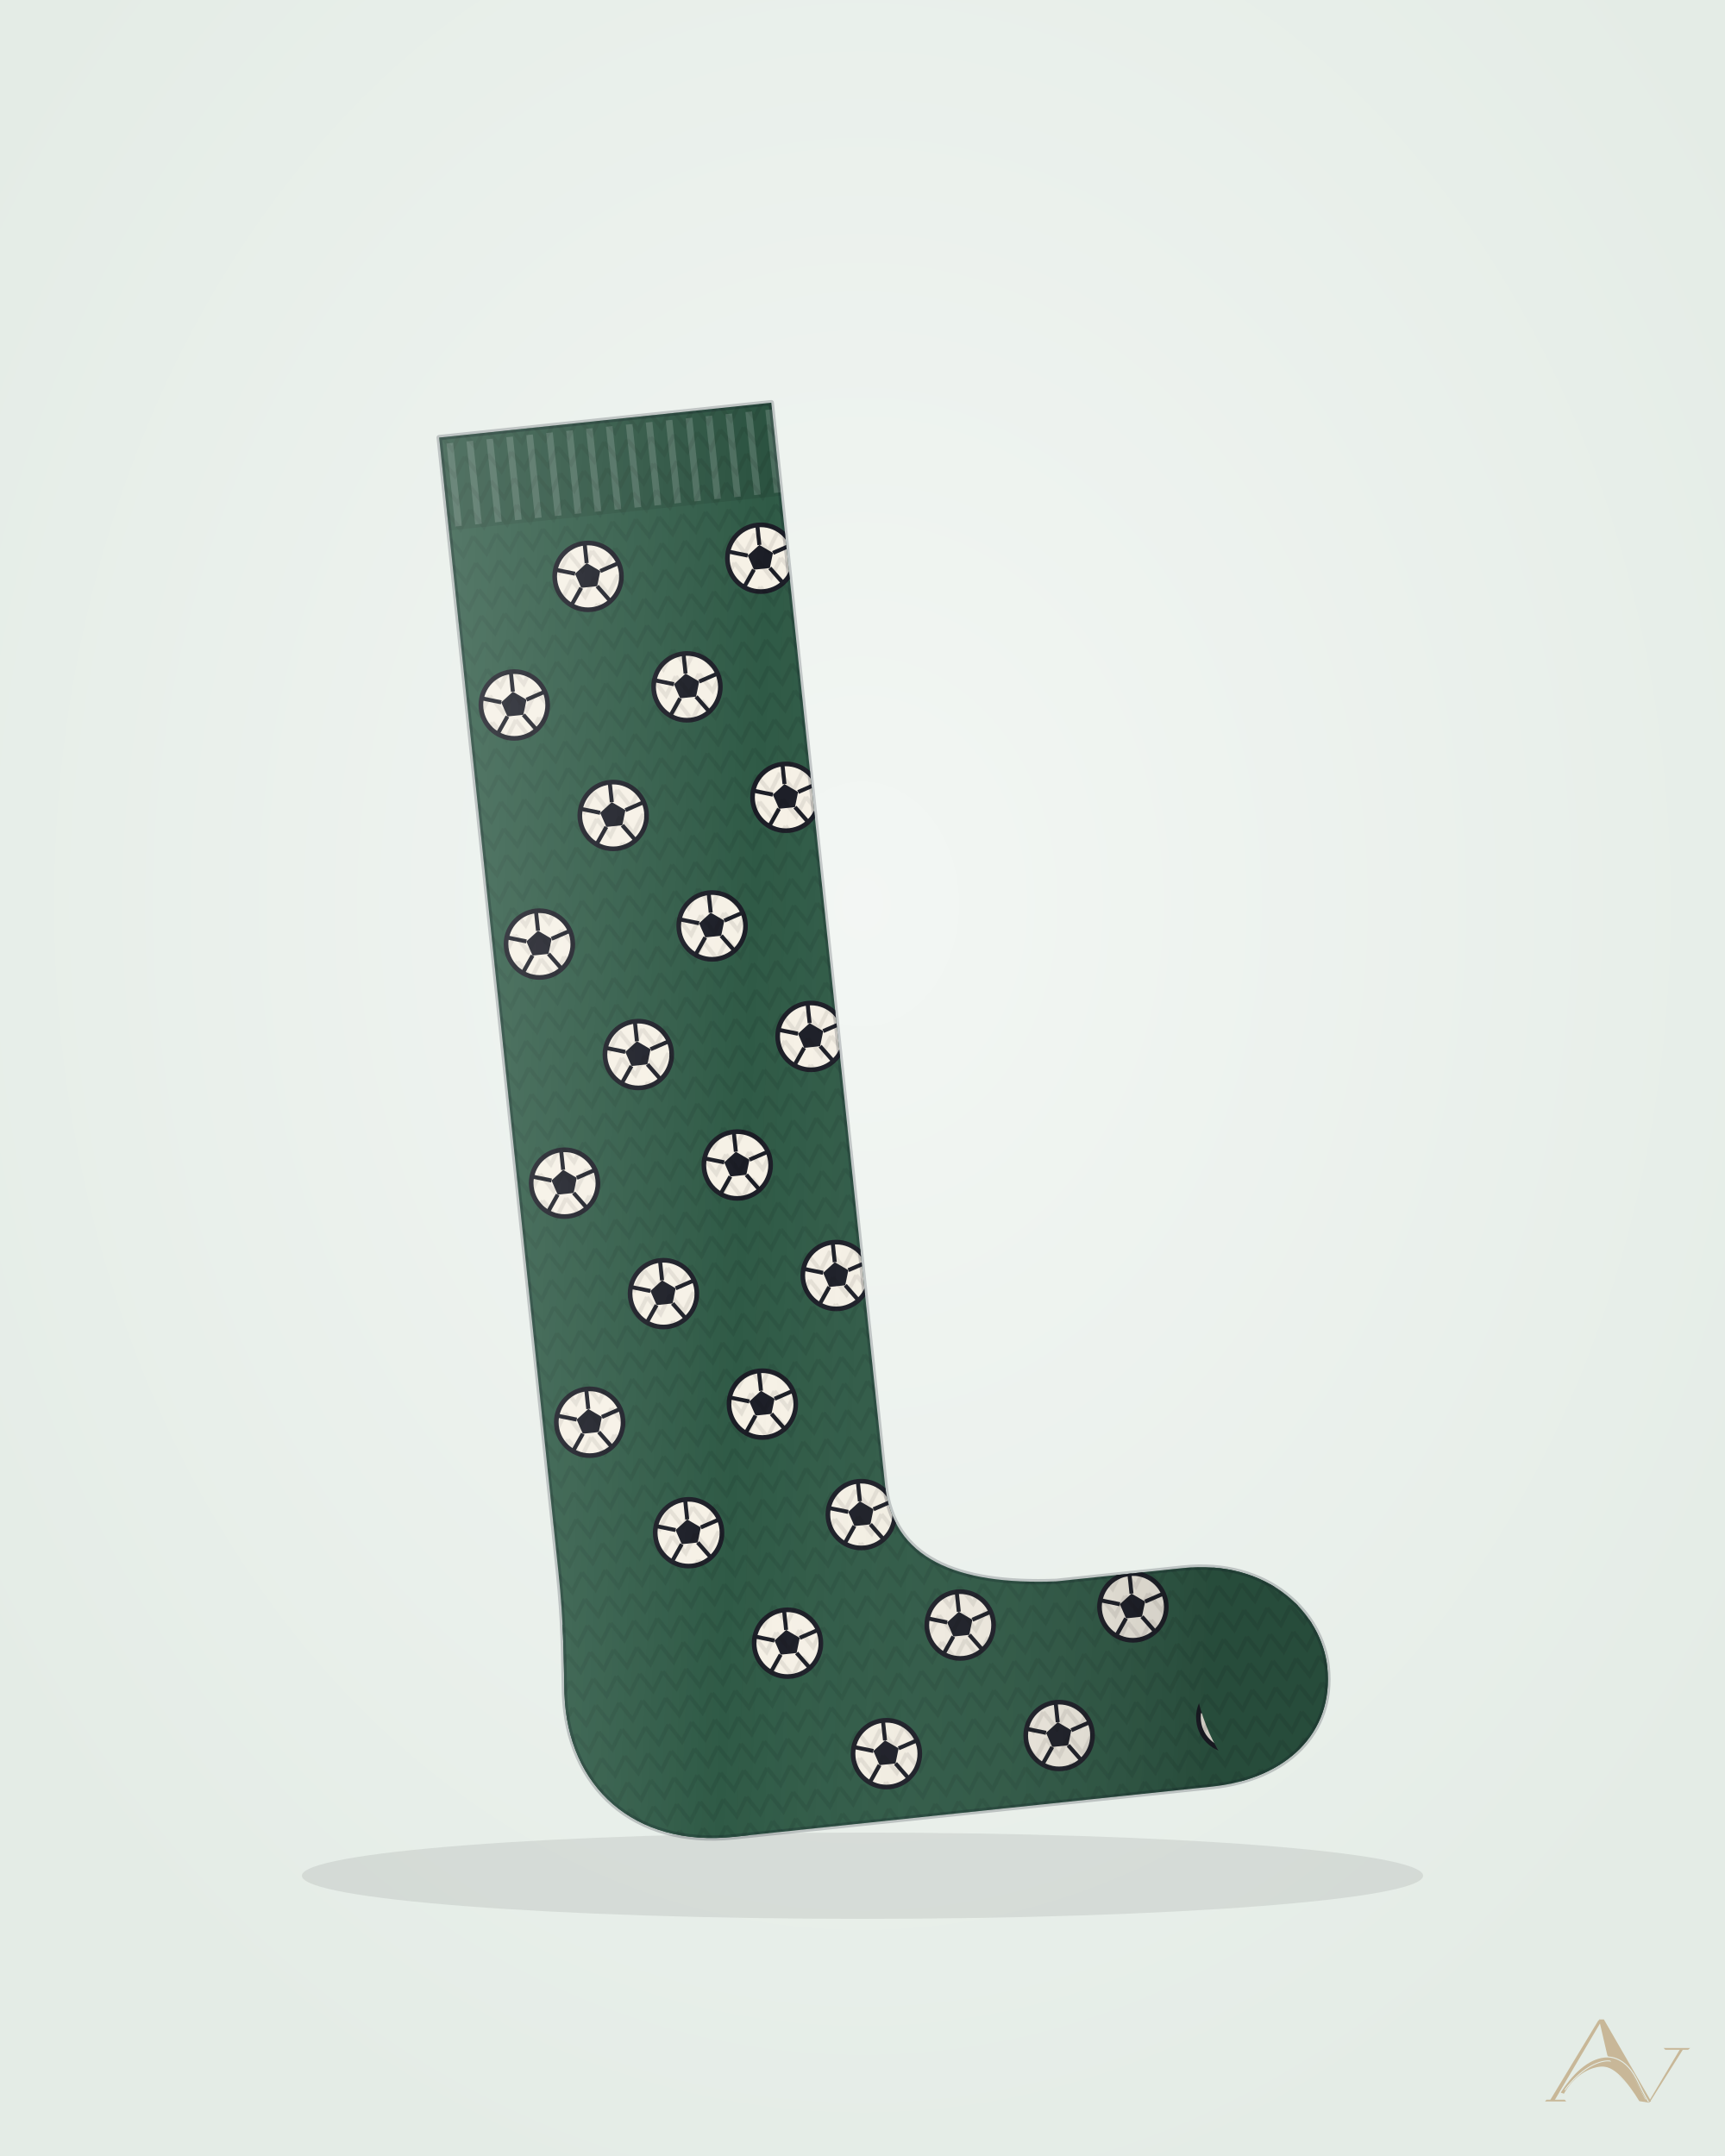
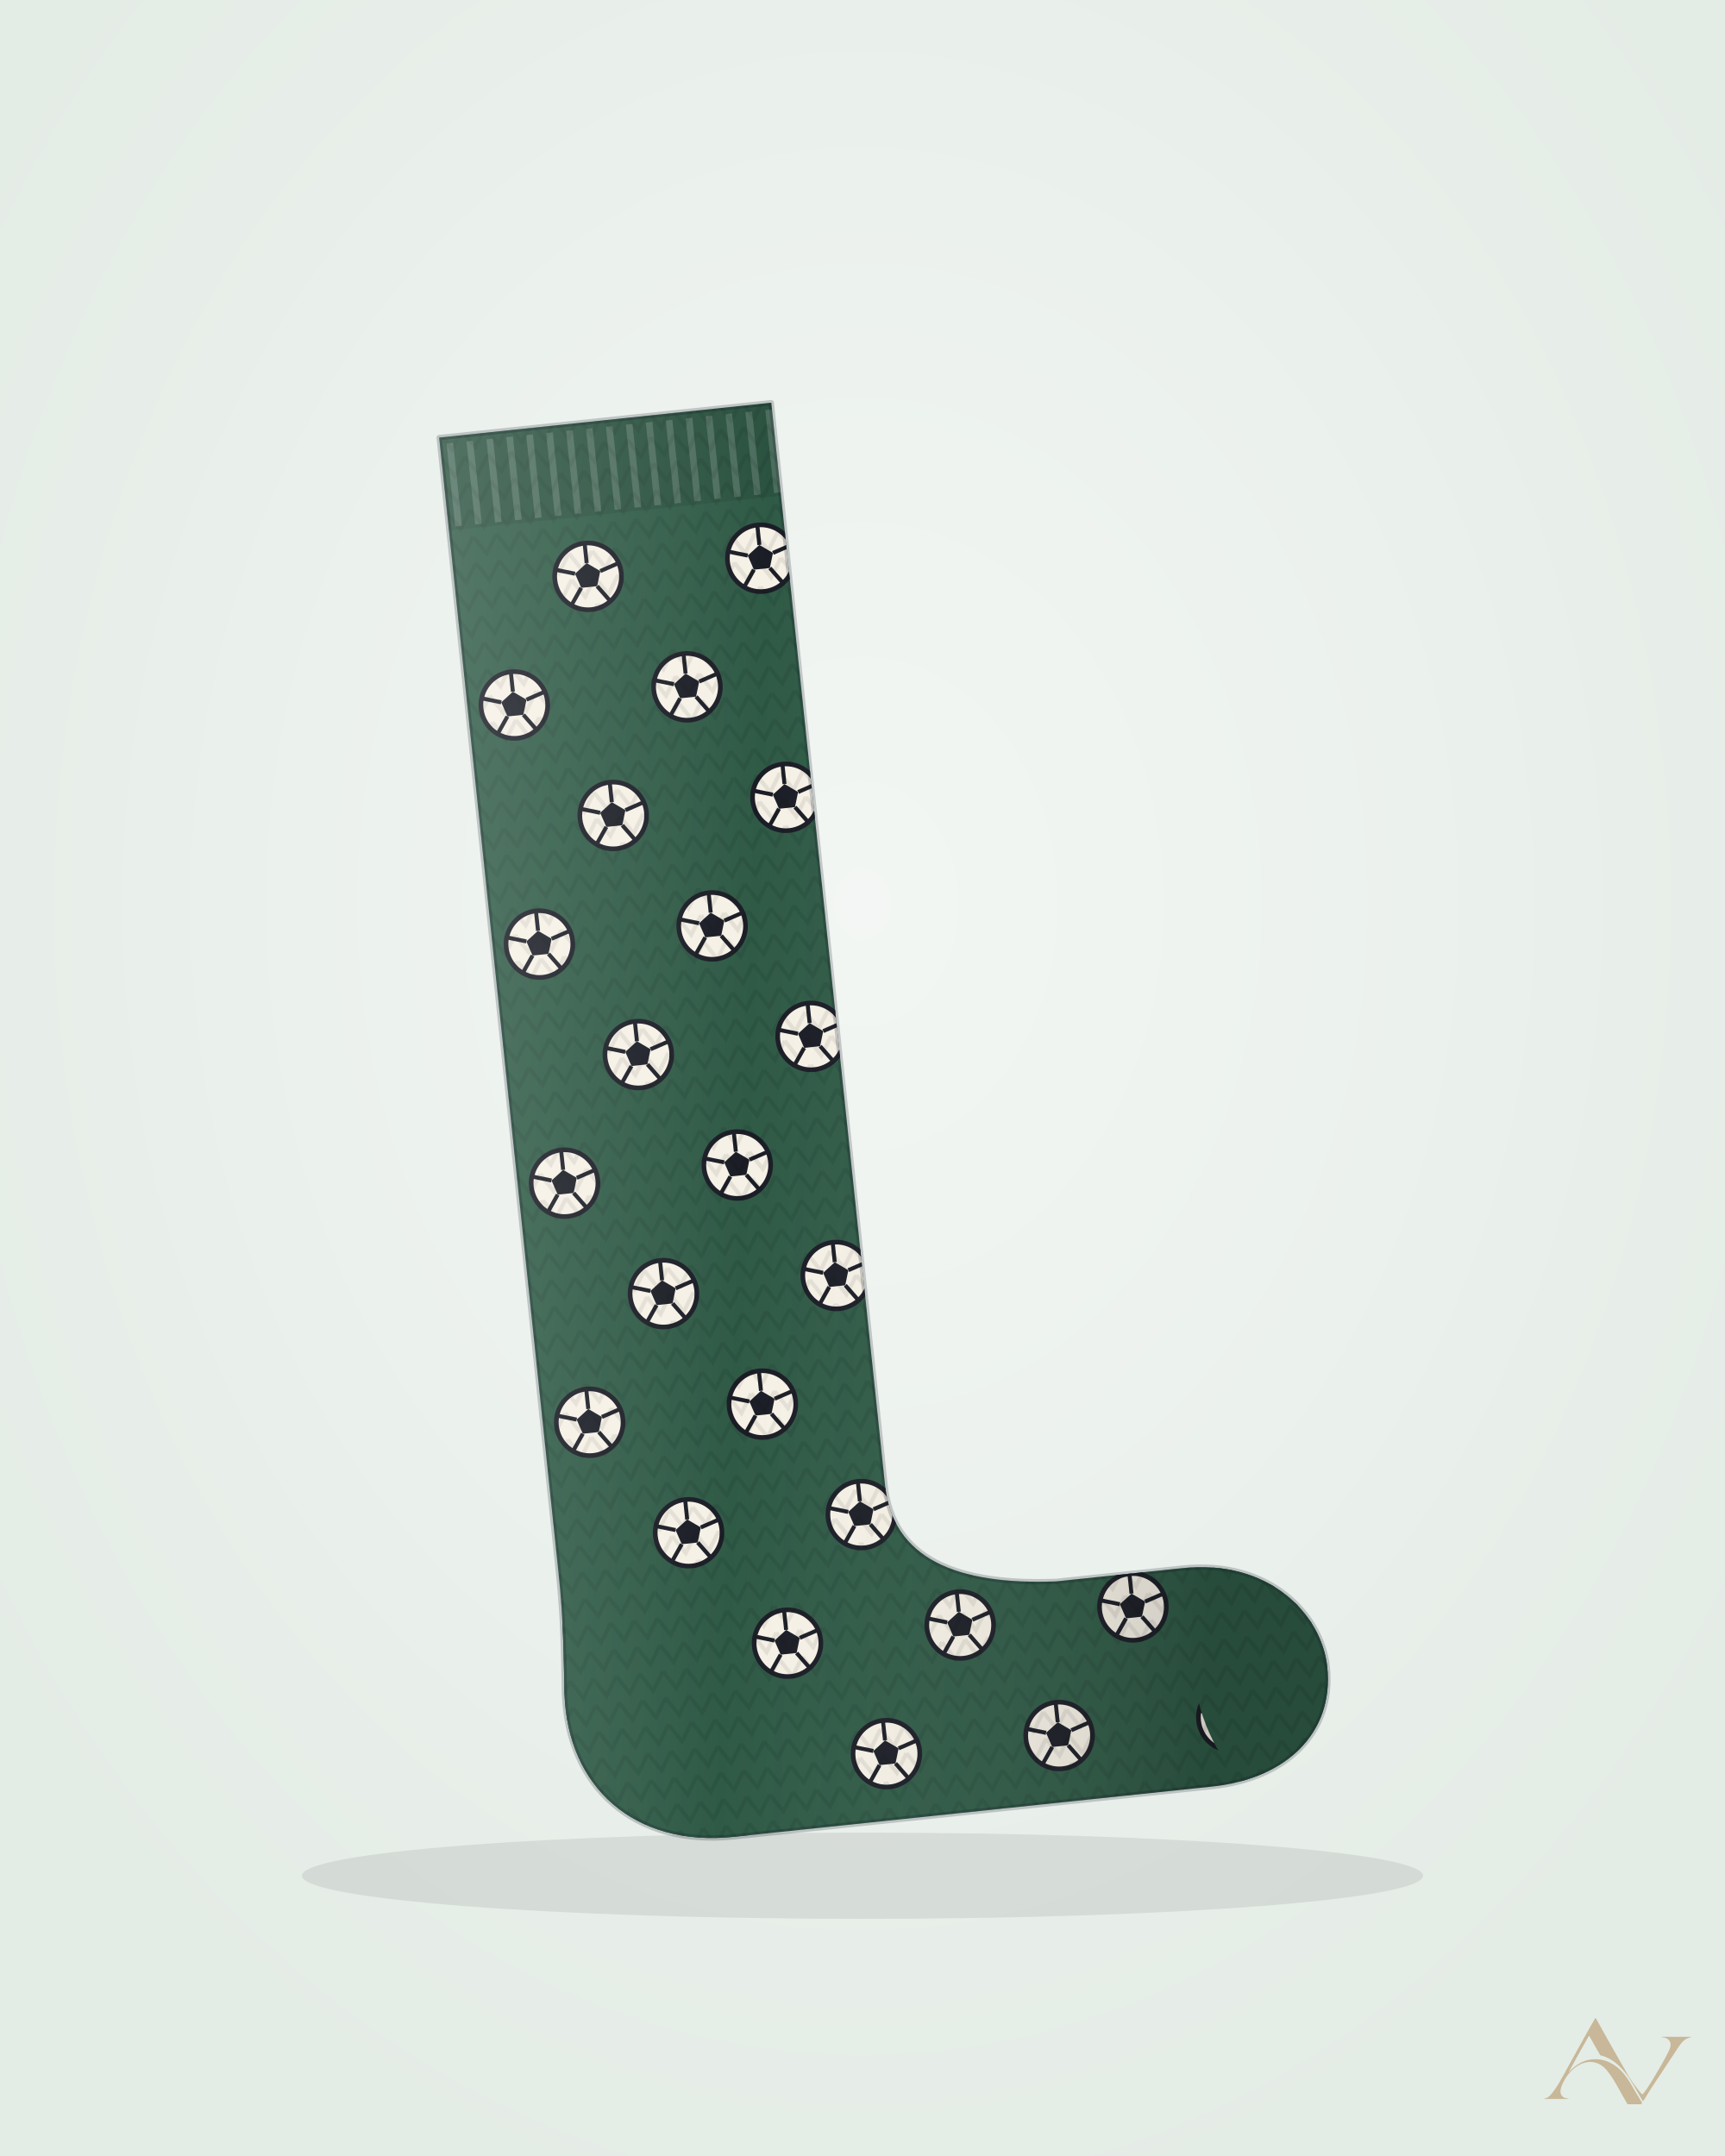
<svg xmlns="http://www.w3.org/2000/svg" viewBox="0 0 800 1000" role="img">
  <defs>
    <radialGradient id="light" cx=".5" cy=".42" r=".62">
      <stop offset="0" stop-color="#fff" stop-opacity=".55" />
      <stop offset="1" stop-color="#fff" stop-opacity="0" />
    </radialGradient>
  </defs>
  <rect width="800" height="1000" fill="#e4ece6" />
  <rect width="800" height="1000" fill="url(#light)" />
  <ellipse cx="400" cy="870" rx="260" ry="20" fill="#000" fill-opacity=".08" />
  <g transform="rotate(-6 400 500) translate(235.8 379.2) scale(1.548673 1.548673)">
    <defs>
      <clipPath id="c-little-footballer-a">
        <path d="M0 -126H100V200C100 222 118 232 148 234H186C212 234 226 252 226 268C226 288 210 300 188 300H44C14 300 -4 280 -2 252C-1 240 0 230 0 216Z" />
      </clipPath>
      <pattern id="k-little-footballer-a" width="7" height="8" patternUnits="userSpaceOnUse">
        <path d="M0 0.5L3.5 6L7 0.5" fill="none" stroke="#000" stroke-opacity=".075" stroke-width="1.2" />
      </pattern>
      <linearGradient id="g-little-footballer-a" x1="0" x2="1" y1="0" y2="0.25">
        <stop offset="0" stop-color="#fff" stop-opacity=".2" />
        <stop offset=".42" stop-color="#fff" stop-opacity="0" />
        <stop offset="1" stop-color="#000" stop-opacity=".16" />
      </linearGradient>
    </defs>
    <path d="M0 -126H100V200C100 222 118 232 148 234H186C212 234 226 252 226 268C226 288 210 300 188 300H44C14 300 -4 280 -2 252C-1 240 0 230 0 216Z" fill="#2f5a46" />
    <g clip-path="url(#c-little-footballer-a)">
      <g transform="translate(40 -80)">
        <circle r="10" fill="#f6f1e6" stroke="#1b1d26" stroke-width="1.4" />
        <path d="M0-4L3.8-1.2L2.4 3.2H-2.4L-3.8-1.2Z" fill="#1b1d26" />
        <path d="M0-4V-10M3.8-1.2L9.5-3M2.4 3.2L5.8 8M-2.4 3.2L-5.8 8M-3.8-1.2L-9.5-3" stroke="#1b1d26" stroke-width="1.2" />
      </g>
      <g transform="translate(92 -80)">
        <circle r="10" fill="#f6f1e6" stroke="#1b1d26" stroke-width="1.4" />
        <path d="M0-4L3.8-1.2L2.4 3.2H-2.4L-3.8-1.2Z" fill="#1b1d26" />
        <path d="M0-4V-10M3.8-1.2L9.5-3M2.4 3.2L5.8 8M-2.4 3.2L-5.8 8M-3.8-1.2L-9.5-3" stroke="#1b1d26" stroke-width="1.2" />
      </g>
      <g transform="translate(144 -80)">
        <circle r="10" fill="#f6f1e6" stroke="#1b1d26" stroke-width="1.4" />
        <path d="M0-4L3.8-1.2L2.4 3.2H-2.4L-3.8-1.2Z" fill="#1b1d26" />
        <path d="M0-4V-10M3.8-1.2L9.5-3M2.4 3.2L5.8 8M-2.4 3.2L-5.8 8M-3.8-1.2L-9.5-3" stroke="#1b1d26" stroke-width="1.2" />
      </g>
      <g transform="translate(196 -80)">
        <circle r="10" fill="#f6f1e6" stroke="#1b1d26" stroke-width="1.4" />
        <path d="M0-4L3.8-1.2L2.4 3.2H-2.4L-3.8-1.2Z" fill="#1b1d26" />
        <path d="M0-4V-10M3.8-1.2L9.5-3M2.4 3.2L5.8 8M-2.4 3.2L-5.8 8M-3.8-1.2L-9.5-3" stroke="#1b1d26" stroke-width="1.2" />
      </g>
      <g transform="translate(14 -44)">
        <circle r="10" fill="#f6f1e6" stroke="#1b1d26" stroke-width="1.4" />
        <path d="M0-4L3.8-1.2L2.4 3.2H-2.4L-3.8-1.2Z" fill="#1b1d26" />
        <path d="M0-4V-10M3.8-1.2L9.5-3M2.4 3.2L5.8 8M-2.4 3.2L-5.8 8M-3.8-1.2L-9.5-3" stroke="#1b1d26" stroke-width="1.2" />
      </g>
      <g transform="translate(66 -44)">
        <circle r="10" fill="#f6f1e6" stroke="#1b1d26" stroke-width="1.4" />
        <path d="M0-4L3.8-1.2L2.4 3.2H-2.4L-3.8-1.2Z" fill="#1b1d26" />
        <path d="M0-4V-10M3.8-1.2L9.5-3M2.4 3.2L5.8 8M-2.4 3.2L-5.8 8M-3.8-1.2L-9.5-3" stroke="#1b1d26" stroke-width="1.2" />
      </g>
      <g transform="translate(118 -44)">
        <circle r="10" fill="#f6f1e6" stroke="#1b1d26" stroke-width="1.4" />
        <path d="M0-4L3.8-1.2L2.4 3.2H-2.4L-3.8-1.2Z" fill="#1b1d26" />
        <path d="M0-4V-10M3.8-1.2L9.5-3M2.4 3.2L5.8 8M-2.4 3.2L-5.8 8M-3.8-1.2L-9.5-3" stroke="#1b1d26" stroke-width="1.2" />
      </g>
      <g transform="translate(170 -44)">
        <circle r="10" fill="#f6f1e6" stroke="#1b1d26" stroke-width="1.4" />
        <path d="M0-4L3.8-1.2L2.4 3.2H-2.4L-3.8-1.2Z" fill="#1b1d26" />
        <path d="M0-4V-10M3.8-1.2L9.5-3M2.4 3.2L5.8 8M-2.4 3.2L-5.8 8M-3.8-1.2L-9.5-3" stroke="#1b1d26" stroke-width="1.2" />
      </g>
      <g transform="translate(222 -44)">
        <circle r="10" fill="#f6f1e6" stroke="#1b1d26" stroke-width="1.4" />
        <path d="M0-4L3.8-1.2L2.4 3.2H-2.4L-3.8-1.2Z" fill="#1b1d26" />
        <path d="M0-4V-10M3.8-1.2L9.5-3M2.4 3.2L5.8 8M-2.4 3.2L-5.8 8M-3.8-1.2L-9.5-3" stroke="#1b1d26" stroke-width="1.2" />
      </g>
      <g transform="translate(40 -8)">
        <circle r="10" fill="#f6f1e6" stroke="#1b1d26" stroke-width="1.4" />
        <path d="M0-4L3.8-1.2L2.4 3.2H-2.4L-3.8-1.2Z" fill="#1b1d26" />
        <path d="M0-4V-10M3.8-1.2L9.5-3M2.4 3.2L5.8 8M-2.4 3.2L-5.8 8M-3.8-1.2L-9.5-3" stroke="#1b1d26" stroke-width="1.2" />
      </g>
      <g transform="translate(92 -8)">
        <circle r="10" fill="#f6f1e6" stroke="#1b1d26" stroke-width="1.4" />
        <path d="M0-4L3.8-1.2L2.4 3.2H-2.4L-3.8-1.2Z" fill="#1b1d26" />
        <path d="M0-4V-10M3.8-1.2L9.5-3M2.4 3.2L5.8 8M-2.4 3.2L-5.8 8M-3.8-1.2L-9.5-3" stroke="#1b1d26" stroke-width="1.2" />
      </g>
      <g transform="translate(144 -8)">
        <circle r="10" fill="#f6f1e6" stroke="#1b1d26" stroke-width="1.4" />
        <path d="M0-4L3.8-1.2L2.4 3.2H-2.4L-3.8-1.2Z" fill="#1b1d26" />
        <path d="M0-4V-10M3.8-1.2L9.5-3M2.4 3.2L5.8 8M-2.4 3.2L-5.8 8M-3.8-1.2L-9.5-3" stroke="#1b1d26" stroke-width="1.2" />
      </g>
      <g transform="translate(196 -8)">
        <circle r="10" fill="#f6f1e6" stroke="#1b1d26" stroke-width="1.4" />
        <path d="M0-4L3.8-1.2L2.4 3.2H-2.4L-3.8-1.2Z" fill="#1b1d26" />
        <path d="M0-4V-10M3.8-1.2L9.5-3M2.4 3.2L5.8 8M-2.4 3.2L-5.8 8M-3.8-1.2L-9.5-3" stroke="#1b1d26" stroke-width="1.2" />
      </g>
      <g transform="translate(14 28)">
        <circle r="10" fill="#f6f1e6" stroke="#1b1d26" stroke-width="1.4" />
        <path d="M0-4L3.8-1.2L2.4 3.2H-2.4L-3.8-1.2Z" fill="#1b1d26" />
        <path d="M0-4V-10M3.8-1.2L9.5-3M2.4 3.2L5.8 8M-2.4 3.2L-5.8 8M-3.8-1.2L-9.5-3" stroke="#1b1d26" stroke-width="1.2" />
      </g>
      <g transform="translate(66 28)">
        <circle r="10" fill="#f6f1e6" stroke="#1b1d26" stroke-width="1.4" />
        <path d="M0-4L3.8-1.2L2.4 3.2H-2.4L-3.8-1.2Z" fill="#1b1d26" />
        <path d="M0-4V-10M3.8-1.2L9.5-3M2.4 3.2L5.8 8M-2.4 3.2L-5.8 8M-3.8-1.2L-9.5-3" stroke="#1b1d26" stroke-width="1.2" />
      </g>
      <g transform="translate(118 28)">
        <circle r="10" fill="#f6f1e6" stroke="#1b1d26" stroke-width="1.4" />
        <path d="M0-4L3.8-1.2L2.4 3.2H-2.4L-3.8-1.2Z" fill="#1b1d26" />
        <path d="M0-4V-10M3.8-1.2L9.5-3M2.4 3.2L5.8 8M-2.4 3.2L-5.8 8M-3.8-1.2L-9.5-3" stroke="#1b1d26" stroke-width="1.2" />
      </g>
      <g transform="translate(170 28)">
        <circle r="10" fill="#f6f1e6" stroke="#1b1d26" stroke-width="1.4" />
        <path d="M0-4L3.8-1.2L2.4 3.2H-2.4L-3.8-1.2Z" fill="#1b1d26" />
        <path d="M0-4V-10M3.8-1.2L9.5-3M2.4 3.2L5.8 8M-2.4 3.2L-5.8 8M-3.8-1.2L-9.5-3" stroke="#1b1d26" stroke-width="1.2" />
      </g>
      <g transform="translate(222 28)">
        <circle r="10" fill="#f6f1e6" stroke="#1b1d26" stroke-width="1.4" />
        <path d="M0-4L3.8-1.2L2.4 3.2H-2.4L-3.8-1.2Z" fill="#1b1d26" />
        <path d="M0-4V-10M3.8-1.2L9.5-3M2.4 3.2L5.8 8M-2.4 3.2L-5.8 8M-3.8-1.2L-9.5-3" stroke="#1b1d26" stroke-width="1.2" />
      </g>
      <g transform="translate(40 64)">
        <circle r="10" fill="#f6f1e6" stroke="#1b1d26" stroke-width="1.4" />
        <path d="M0-4L3.8-1.2L2.4 3.2H-2.4L-3.8-1.2Z" fill="#1b1d26" />
        <path d="M0-4V-10M3.8-1.2L9.5-3M2.4 3.2L5.8 8M-2.4 3.2L-5.8 8M-3.8-1.2L-9.5-3" stroke="#1b1d26" stroke-width="1.2" />
      </g>
      <g transform="translate(92 64)">
        <circle r="10" fill="#f6f1e6" stroke="#1b1d26" stroke-width="1.4" />
        <path d="M0-4L3.8-1.2L2.4 3.2H-2.4L-3.8-1.2Z" fill="#1b1d26" />
        <path d="M0-4V-10M3.8-1.2L9.5-3M2.4 3.2L5.8 8M-2.4 3.2L-5.8 8M-3.8-1.2L-9.5-3" stroke="#1b1d26" stroke-width="1.2" />
      </g>
      <g transform="translate(144 64)">
        <circle r="10" fill="#f6f1e6" stroke="#1b1d26" stroke-width="1.4" />
        <path d="M0-4L3.8-1.2L2.4 3.2H-2.4L-3.8-1.2Z" fill="#1b1d26" />
        <path d="M0-4V-10M3.8-1.2L9.5-3M2.4 3.2L5.8 8M-2.4 3.2L-5.8 8M-3.8-1.2L-9.5-3" stroke="#1b1d26" stroke-width="1.2" />
      </g>
      <g transform="translate(196 64)">
        <circle r="10" fill="#f6f1e6" stroke="#1b1d26" stroke-width="1.4" />
        <path d="M0-4L3.8-1.2L2.4 3.2H-2.4L-3.8-1.2Z" fill="#1b1d26" />
        <path d="M0-4V-10M3.8-1.2L9.5-3M2.4 3.2L5.8 8M-2.4 3.2L-5.8 8M-3.8-1.2L-9.5-3" stroke="#1b1d26" stroke-width="1.2" />
      </g>
      <g transform="translate(14 100)">
        <circle r="10" fill="#f6f1e6" stroke="#1b1d26" stroke-width="1.4" />
        <path d="M0-4L3.8-1.2L2.4 3.2H-2.4L-3.8-1.2Z" fill="#1b1d26" />
        <path d="M0-4V-10M3.8-1.2L9.5-3M2.4 3.2L5.8 8M-2.4 3.2L-5.8 8M-3.8-1.2L-9.5-3" stroke="#1b1d26" stroke-width="1.2" />
      </g>
      <g transform="translate(66 100)">
        <circle r="10" fill="#f6f1e6" stroke="#1b1d26" stroke-width="1.4" />
        <path d="M0-4L3.8-1.2L2.4 3.2H-2.4L-3.8-1.2Z" fill="#1b1d26" />
        <path d="M0-4V-10M3.8-1.2L9.5-3M2.4 3.2L5.8 8M-2.4 3.2L-5.8 8M-3.8-1.2L-9.5-3" stroke="#1b1d26" stroke-width="1.2" />
      </g>
      <g transform="translate(118 100)">
        <circle r="10" fill="#f6f1e6" stroke="#1b1d26" stroke-width="1.4" />
        <path d="M0-4L3.8-1.2L2.4 3.2H-2.4L-3.8-1.2Z" fill="#1b1d26" />
        <path d="M0-4V-10M3.8-1.2L9.5-3M2.4 3.2L5.8 8M-2.4 3.2L-5.8 8M-3.8-1.2L-9.5-3" stroke="#1b1d26" stroke-width="1.2" />
      </g>
      <g transform="translate(170 100)">
        <circle r="10" fill="#f6f1e6" stroke="#1b1d26" stroke-width="1.4" />
        <path d="M0-4L3.8-1.2L2.4 3.2H-2.4L-3.8-1.2Z" fill="#1b1d26" />
        <path d="M0-4V-10M3.8-1.2L9.5-3M2.4 3.2L5.8 8M-2.4 3.2L-5.8 8M-3.8-1.2L-9.5-3" stroke="#1b1d26" stroke-width="1.2" />
      </g>
      <g transform="translate(222 100)">
        <circle r="10" fill="#f6f1e6" stroke="#1b1d26" stroke-width="1.4" />
        <path d="M0-4L3.8-1.2L2.4 3.2H-2.4L-3.8-1.2Z" fill="#1b1d26" />
        <path d="M0-4V-10M3.8-1.2L9.5-3M2.4 3.2L5.8 8M-2.4 3.2L-5.8 8M-3.8-1.2L-9.5-3" stroke="#1b1d26" stroke-width="1.2" />
      </g>
      <g transform="translate(40 136)">
        <circle r="10" fill="#f6f1e6" stroke="#1b1d26" stroke-width="1.4" />
        <path d="M0-4L3.8-1.2L2.4 3.2H-2.4L-3.8-1.2Z" fill="#1b1d26" />
        <path d="M0-4V-10M3.8-1.2L9.5-3M2.4 3.2L5.8 8M-2.4 3.2L-5.8 8M-3.8-1.2L-9.5-3" stroke="#1b1d26" stroke-width="1.2" />
      </g>
      <g transform="translate(92 136)">
        <circle r="10" fill="#f6f1e6" stroke="#1b1d26" stroke-width="1.4" />
        <path d="M0-4L3.8-1.2L2.4 3.2H-2.4L-3.8-1.2Z" fill="#1b1d26" />
        <path d="M0-4V-10M3.8-1.2L9.5-3M2.4 3.2L5.8 8M-2.4 3.2L-5.8 8M-3.8-1.2L-9.5-3" stroke="#1b1d26" stroke-width="1.2" />
      </g>
      <g transform="translate(144 136)">
        <circle r="10" fill="#f6f1e6" stroke="#1b1d26" stroke-width="1.4" />
        <path d="M0-4L3.8-1.2L2.4 3.2H-2.4L-3.8-1.2Z" fill="#1b1d26" />
        <path d="M0-4V-10M3.8-1.2L9.5-3M2.4 3.2L5.8 8M-2.4 3.2L-5.8 8M-3.8-1.2L-9.5-3" stroke="#1b1d26" stroke-width="1.2" />
      </g>
      <g transform="translate(196 136)">
        <circle r="10" fill="#f6f1e6" stroke="#1b1d26" stroke-width="1.4" />
        <path d="M0-4L3.8-1.2L2.4 3.2H-2.4L-3.8-1.2Z" fill="#1b1d26" />
        <path d="M0-4V-10M3.8-1.2L9.5-3M2.4 3.2L5.8 8M-2.4 3.2L-5.8 8M-3.8-1.2L-9.5-3" stroke="#1b1d26" stroke-width="1.2" />
      </g>
      <g transform="translate(14 172)">
        <circle r="10" fill="#f6f1e6" stroke="#1b1d26" stroke-width="1.4" />
        <path d="M0-4L3.8-1.2L2.4 3.2H-2.4L-3.8-1.2Z" fill="#1b1d26" />
        <path d="M0-4V-10M3.8-1.2L9.5-3M2.4 3.2L5.8 8M-2.4 3.2L-5.8 8M-3.8-1.2L-9.5-3" stroke="#1b1d26" stroke-width="1.2" />
      </g>
      <g transform="translate(66 172)">
        <circle r="10" fill="#f6f1e6" stroke="#1b1d26" stroke-width="1.4" />
        <path d="M0-4L3.8-1.2L2.4 3.2H-2.4L-3.8-1.2Z" fill="#1b1d26" />
        <path d="M0-4V-10M3.8-1.2L9.5-3M2.4 3.2L5.8 8M-2.4 3.2L-5.8 8M-3.8-1.2L-9.5-3" stroke="#1b1d26" stroke-width="1.2" />
      </g>
      <g transform="translate(118 172)">
        <circle r="10" fill="#f6f1e6" stroke="#1b1d26" stroke-width="1.4" />
        <path d="M0-4L3.8-1.2L2.4 3.2H-2.4L-3.8-1.2Z" fill="#1b1d26" />
        <path d="M0-4V-10M3.8-1.2L9.5-3M2.4 3.2L5.8 8M-2.4 3.2L-5.8 8M-3.8-1.2L-9.5-3" stroke="#1b1d26" stroke-width="1.2" />
      </g>
      <g transform="translate(170 172)">
        <circle r="10" fill="#f6f1e6" stroke="#1b1d26" stroke-width="1.4" />
        <path d="M0-4L3.8-1.2L2.4 3.2H-2.4L-3.8-1.2Z" fill="#1b1d26" />
        <path d="M0-4V-10M3.8-1.2L9.5-3M2.4 3.2L5.8 8M-2.4 3.2L-5.8 8M-3.8-1.2L-9.5-3" stroke="#1b1d26" stroke-width="1.2" />
      </g>
      <g transform="translate(222 172)">
        <circle r="10" fill="#f6f1e6" stroke="#1b1d26" stroke-width="1.4" />
        <path d="M0-4L3.8-1.2L2.4 3.2H-2.4L-3.8-1.2Z" fill="#1b1d26" />
        <path d="M0-4V-10M3.8-1.2L9.5-3M2.4 3.2L5.8 8M-2.4 3.2L-5.8 8M-3.8-1.2L-9.5-3" stroke="#1b1d26" stroke-width="1.2" />
      </g>
      <g transform="translate(40 208)">
        <circle r="10" fill="#f6f1e6" stroke="#1b1d26" stroke-width="1.4" />
        <path d="M0-4L3.8-1.2L2.4 3.2H-2.4L-3.8-1.2Z" fill="#1b1d26" />
        <path d="M0-4V-10M3.8-1.2L9.5-3M2.4 3.2L5.8 8M-2.4 3.2L-5.8 8M-3.8-1.2L-9.5-3" stroke="#1b1d26" stroke-width="1.2" />
      </g>
      <g transform="translate(92 208)">
        <circle r="10" fill="#f6f1e6" stroke="#1b1d26" stroke-width="1.4" />
        <path d="M0-4L3.8-1.2L2.4 3.2H-2.4L-3.8-1.2Z" fill="#1b1d26" />
        <path d="M0-4V-10M3.8-1.2L9.5-3M2.4 3.2L5.8 8M-2.4 3.2L-5.8 8M-3.8-1.2L-9.5-3" stroke="#1b1d26" stroke-width="1.2" />
      </g>
      <g transform="translate(144 208)">
        <circle r="10" fill="#f6f1e6" stroke="#1b1d26" stroke-width="1.4" />
        <path d="M0-4L3.8-1.2L2.4 3.2H-2.4L-3.8-1.2Z" fill="#1b1d26" />
        <path d="M0-4V-10M3.8-1.2L9.5-3M2.4 3.2L5.8 8M-2.4 3.2L-5.8 8M-3.8-1.2L-9.5-3" stroke="#1b1d26" stroke-width="1.2" />
      </g>
      <g transform="translate(196 208)">
        <circle r="10" fill="#f6f1e6" stroke="#1b1d26" stroke-width="1.4" />
        <path d="M0-4L3.8-1.2L2.4 3.2H-2.4L-3.8-1.2Z" fill="#1b1d26" />
        <path d="M0-4V-10M3.8-1.2L9.5-3M2.4 3.2L5.8 8M-2.4 3.2L-5.8 8M-3.8-1.2L-9.5-3" stroke="#1b1d26" stroke-width="1.2" />
      </g>
      <g transform="translate(14 244)">
        <circle r="10" fill="#f6f1e6" stroke="#1b1d26" stroke-width="1.4" />
        <path d="M0-4L3.8-1.2L2.4 3.2H-2.4L-3.8-1.2Z" fill="#1b1d26" />
        <path d="M0-4V-10M3.8-1.2L9.5-3M2.4 3.2L5.8 8M-2.4 3.2L-5.8 8M-3.8-1.2L-9.5-3" stroke="#1b1d26" stroke-width="1.2" />
      </g>
      <g transform="translate(66 244)">
        <circle r="10" fill="#f6f1e6" stroke="#1b1d26" stroke-width="1.4" />
        <path d="M0-4L3.8-1.2L2.4 3.2H-2.4L-3.8-1.2Z" fill="#1b1d26" />
        <path d="M0-4V-10M3.8-1.2L9.5-3M2.4 3.2L5.8 8M-2.4 3.2L-5.8 8M-3.8-1.2L-9.5-3" stroke="#1b1d26" stroke-width="1.2" />
      </g>
      <g transform="translate(118 244)">
        <circle r="10" fill="#f6f1e6" stroke="#1b1d26" stroke-width="1.4" />
        <path d="M0-4L3.8-1.2L2.4 3.2H-2.4L-3.8-1.2Z" fill="#1b1d26" />
        <path d="M0-4V-10M3.8-1.2L9.5-3M2.4 3.2L5.8 8M-2.4 3.2L-5.8 8M-3.8-1.2L-9.5-3" stroke="#1b1d26" stroke-width="1.2" />
      </g>
      <g transform="translate(170 244)">
        <circle r="10" fill="#f6f1e6" stroke="#1b1d26" stroke-width="1.4" />
        <path d="M0-4L3.8-1.2L2.4 3.2H-2.4L-3.8-1.2Z" fill="#1b1d26" />
        <path d="M0-4V-10M3.8-1.2L9.5-3M2.4 3.2L5.8 8M-2.4 3.2L-5.8 8M-3.8-1.2L-9.5-3" stroke="#1b1d26" stroke-width="1.2" />
      </g>
      <g transform="translate(222 244)">
        <circle r="10" fill="#f6f1e6" stroke="#1b1d26" stroke-width="1.4" />
        <path d="M0-4L3.8-1.2L2.4 3.2H-2.4L-3.8-1.2Z" fill="#1b1d26" />
        <path d="M0-4V-10M3.8-1.2L9.5-3M2.4 3.2L5.8 8M-2.4 3.2L-5.8 8M-3.8-1.2L-9.5-3" stroke="#1b1d26" stroke-width="1.2" />
      </g>
      <g transform="translate(40 280)">
        <circle r="10" fill="#f6f1e6" stroke="#1b1d26" stroke-width="1.4" />
        <path d="M0-4L3.8-1.2L2.4 3.2H-2.4L-3.8-1.2Z" fill="#1b1d26" />
        <path d="M0-4V-10M3.8-1.2L9.5-3M2.4 3.2L5.8 8M-2.4 3.2L-5.8 8M-3.8-1.2L-9.5-3" stroke="#1b1d26" stroke-width="1.2" />
      </g>
      <g transform="translate(92 280)">
        <circle r="10" fill="#f6f1e6" stroke="#1b1d26" stroke-width="1.4" />
        <path d="M0-4L3.8-1.2L2.4 3.2H-2.4L-3.8-1.2Z" fill="#1b1d26" />
        <path d="M0-4V-10M3.8-1.2L9.5-3M2.4 3.2L5.8 8M-2.4 3.2L-5.8 8M-3.8-1.2L-9.5-3" stroke="#1b1d26" stroke-width="1.2" />
      </g>
      <g transform="translate(144 280)">
        <circle r="10" fill="#f6f1e6" stroke="#1b1d26" stroke-width="1.4" />
        <path d="M0-4L3.8-1.2L2.4 3.2H-2.4L-3.8-1.2Z" fill="#1b1d26" />
        <path d="M0-4V-10M3.8-1.2L9.5-3M2.4 3.2L5.8 8M-2.4 3.2L-5.8 8M-3.8-1.2L-9.5-3" stroke="#1b1d26" stroke-width="1.2" />
      </g>
      <g transform="translate(196 280)">
        <circle r="10" fill="#f6f1e6" stroke="#1b1d26" stroke-width="1.4" />
        <path d="M0-4L3.8-1.2L2.4 3.2H-2.4L-3.8-1.2Z" fill="#1b1d26" />
        <path d="M0-4V-10M3.8-1.2L9.5-3M2.4 3.2L5.8 8M-2.4 3.2L-5.8 8M-3.8-1.2L-9.5-3" stroke="#1b1d26" stroke-width="1.2" />
      </g>
      <rect x="-10" y="-126" width="120" height="28" fill="#000" fill-opacity=".09" />
      <path d="M3 -124V-99" stroke="#fff" stroke-opacity=".16" stroke-width="2" />
      <path d="M9 -124V-99" stroke="#fff" stroke-opacity=".16" stroke-width="2" />
      <path d="M15 -124V-99" stroke="#fff" stroke-opacity=".16" stroke-width="2" />
      <path d="M21 -124V-99" stroke="#fff" stroke-opacity=".16" stroke-width="2" />
      <path d="M27 -124V-99" stroke="#fff" stroke-opacity=".16" stroke-width="2" />
      <path d="M33 -124V-99" stroke="#fff" stroke-opacity=".16" stroke-width="2" />
      <path d="M39 -124V-99" stroke="#fff" stroke-opacity=".16" stroke-width="2" />
      <path d="M45 -124V-99" stroke="#fff" stroke-opacity=".16" stroke-width="2" />
      <path d="M51 -124V-99" stroke="#fff" stroke-opacity=".16" stroke-width="2" />
      <path d="M57 -124V-99" stroke="#fff" stroke-opacity=".16" stroke-width="2" />
      <path d="M63 -124V-99" stroke="#fff" stroke-opacity=".16" stroke-width="2" />
      <path d="M69 -124V-99" stroke="#fff" stroke-opacity=".16" stroke-width="2" />
      <path d="M75 -124V-99" stroke="#fff" stroke-opacity=".16" stroke-width="2" />
      <path d="M81 -124V-99" stroke="#fff" stroke-opacity=".16" stroke-width="2" />
      <path d="M87 -124V-99" stroke="#fff" stroke-opacity=".16" stroke-width="2" />
      <path d="M93 -124V-99" stroke="#fff" stroke-opacity=".16" stroke-width="2" />
      <path d="M99 -124V-99" stroke="#fff" stroke-opacity=".16" stroke-width="2" />
      <ellipse cx="16" cy="272" rx="42" ry="44" fill="#2f5a46" />
      <ellipse cx="232" cy="266" rx="46" ry="52" fill="#2f5a46" />
      <rect x="-30" y="-156" width="290" height="466" fill="url(#k-little-footballer-a)" />
      <rect x="-6" y="-126" width="236" height="430" fill="url(#g-little-footballer-a)" />
    </g>
    <path d="M0 -126H100V200C100 222 118 232 148 234H186C212 234 226 252 226 268C226 288 210 300 188 300H44C14 300 -4 280 -2 252C-1 240 0 230 0 216Z" fill="none" stroke="#0b1220" stroke-opacity=".2" stroke-width="1.6" stroke-linejoin="round" />
  </g>
-   <g transform="translate(716 936) scale(0.1325)" opacity=".55">
-     <defs>
-       <mask id="wm-over" maskUnits="userSpaceOnUse" x="0" y="0" width="620" height="420">
-         <rect x="0" y="0" width="620" height="420" fill="#fff" />
-         <path d="M95 303C147 222 205 180 258 180C303 181 336 213 358 255C374 287 388 317 402 338L370 333C350 300 327 268 302 243C278 220 258 211 236 212C182 217 136 255 106 307Z" fill="none" stroke="#000" stroke-width="7" stroke-linejoin="round" />
-       </mask>
-       <mask id="wm-fold" maskUnits="userSpaceOnUse" x="0" y="0" width="620" height="420">
-         <rect x="0" y="0" width="620" height="420" fill="#fff" />
-         <path d="M110 293C166 219 225 192 261 192C301 194 333 221 351 254C365 281 377 305 391 327" fill="none" stroke="#000" stroke-width="3.2" stroke-linecap="round" />
-       </mask>
-     </defs>
-     <g transform="translate(-36 -42)" fill="#b08d57">
-       <g mask="url(#wm-over)">
-         <path d="M227 50L239 50L73 331H57Z" />
-         <path d="M229 47L258 172L300 245L384 334L400 340L411 333L246 47Z" />
-       </g>
-       <path d="M40 334H114L109 328H45Z" />
-       <path d="M400 340L409 333L523 152H512Z" />
-       <path d="M455 147H548L541 153H461Z" />
-       <path d="M95 303C147 222 205 180 258 180C303 181 336 213 358 255C374 287 388 317 402 338L370 333C350 300 327 268 302 243C278 220 258 211 236 212C182 217 136 255 106 307Z" mask="url(#wm-fold)" />
-     </g>
+   <g transform="translate(716 936) scale(0.1504)" opacity=".55">
+     <path fill="#b08d57" fill-rule="evenodd" d="M258.2 265.7C257.8 265.5 257.4 264.9 256.2 262.8C255.8 262.1 254.9 260.6 254.3 259.4C253.6 258.2 252.8 256.8 252.5 256.4C252.3 255.9 251.9 255.2 251.6 254.8C251.3 254.3 250.2 252.3 249.1 250.3C246.3 245.3 245.7 244.3 243 239.7C240.5 235.3 239.9 234.3 238.2 231.1C234.9 225 233.2 222.1 230.6 217.4C222.8 204 221.3 201.3 218.8 197.1C218 195.9 216.6 193.6 215.6 191.9C214.6 190.2 213.4 188.2 212.9 187.4C212.4 186.6 211.4 185.1 210.7 184C209.9 182.9 208 180 206.4 177.7C202.6 172.2 202.6 172.1 201.2 170.3C192.2 158.1 185.2 151 177.2 145.9C173.7 143.6 169.5 141.3 167.2 140.4C162.7 138.7 160.2 137.9 153.9 136.5C151.3 135.9 147.2 135.5 143.5 135.4C140.1 135.3 140.1 135.4 136.4 135.8C129.4 136.7 124 138 118 140.3C114.8 141.6 108.3 144.8 105.6 146.5C100 150 93.5 154.8 89.8 158.1C84.3 163.2 82.3 165.2 76.7 171.8C75.3 173.5 74.1 175 71.4 178.6C68 183.2 67.6 183.9 64.4 189.9C63.3 192 61.8 194.7 61.1 195.9C58.6 200.4 57.7 202.1 55.7 207.3C53.5 212.6 52.4 216.3 51.5 221.6C51 224.2 51 228.5 51.5 231C52.9 238 57.5 243.7 63.5 245.9C64 246.1 64.6 246.3 64.8 246.4C66 246.9 69.9 247.8 72.5 248.1C75.8 248.4 75.8 248.5 76.1 248.7C76.4 249.1 76.2 249.5 75.7 249.6C75.1 249.8 4.9 249.8 2.2 249.6C0.3 249.5 0 249.4 0.2 249C0.4 248.8 1.1 248.6 3.5 248C8.1 246.8 11.5 245.2 15 242.6C17.9 240.4 24.1 233.7 27.9 228.6C31.5 223.9 40.8 210.2 43.4 205.7C45 203 48 197.8 50 194.5C50.6 193.5 51.6 191.8 52.2 190.6C52.9 189.4 53.8 187.7 54.4 186.8C56.4 183.6 59 179.1 60.5 176.1C61 175.2 62.1 173.2 63 171.8C63.8 170.3 65.1 168 65.7 166.7C66.4 165.4 67.3 163.6 67.8 162.8C68.3 162 69 160.6 69.5 159.6C70 158.7 71.1 156.8 71.9 155.4C72.7 154 73.7 152.1 74.2 151.3C74.9 149.9 75.8 148.2 78.9 142.5C79.3 141.7 80 140.6 80.3 140C80.6 139.4 81.7 137.3 82.8 135.4C83.8 133.4 84.7 131.8 84.8 131.7C84.8 131.6 85.6 130.2 86.5 128.6C87.5 126.9 88.8 124.6 89.5 123.3C90.2 122.1 91.4 120 92.1 118.7C94.1 115 95.2 113.1 95.3 112.9C95.3 112.9 96.4 110.9 97.6 108.6C98.8 106.3 100.8 102.7 102 100.6C103.2 98.5 104.7 95.8 105.4 94.6C107.1 91.4 108.2 89.4 111.7 83.3C112.3 82.3 113.3 80.5 113.9 79.3C114.6 78 115.9 75.6 117 73.8C119.6 69.1 120.9 66.9 123.2 62.6C124.3 60.6 125.9 57.9 126.6 56.6C128.2 53.9 130.9 48.9 132.6 45.7C134 43.1 134.4 42.4 138.2 35.8C139.8 33 141.6 29.9 142.1 28.8C142.7 27.8 143.8 25.9 144.5 24.6C148.1 18.5 149.7 15.8 150.8 13.7C151.5 12.5 152.7 10.4 153.4 9.2C154.2 8 155.4 5.9 156.1 4.6C158.7 0.1 158.8 0 159.3 0C159.7 0 160 0.3 160.4 1C160.5 1.2 160.9 2 161.4 2.7C161.8 3.4 162.6 4.9 163.2 6C163.8 7.1 165.2 9.7 166.4 11.6C168.5 15.4 170.7 19.3 171.9 21.6C172.3 22.3 173.3 24.1 174.1 25.6C174.9 27 176 28.9 176.5 29.8C177.6 31.8 181 38 182.6 40.8C183.3 42.1 184.2 43.8 184.7 44.6C186.2 47.2 187.7 50 190.5 54.9C192.4 58.3 193.1 59.5 193.8 60.8C194.6 62.3 196.1 65 197.2 67C197.8 68 198.6 69.5 199 70.3C199.5 71 200.4 72.7 201.1 73.9C201.8 75.2 202.9 77.2 203.6 78.4C204.3 79.7 205.4 81.7 206.1 82.9C206.8 84.1 207.8 85.9 208.4 86.8C210.8 91.3 213.7 96.3 215.4 99.1C216.4 100.8 217.6 102.8 217.9 103.5C218.3 104.2 219.1 105.5 219.6 106.4C220.1 107.3 220.8 108.5 221.1 109.1C221.5 109.7 222.6 111.5 223.6 113.3C225.3 116.1 226.8 118.8 228.4 121.7C228.7 122.3 230.4 125.3 232.2 128.4C233.9 131.4 235.9 134.9 236.5 136.1C237.2 137.2 238.1 138.8 238.5 139.4C239.4 141 244 149.1 245.3 151.3C245.7 152.2 246.6 153.7 247.1 154.6C247.6 155.5 248.8 157.6 249.8 159.3C250.8 161 252.2 163.5 252.9 164.8C254.4 167.4 255.1 168.5 256.1 170.4C256.5 171.1 257.2 172.4 257.7 173.3C258.2 174.1 258.9 175.3 259.3 176C260 177.3 261.4 179.6 262.7 181.6C266.7 187.9 269.3 191.9 271.4 194.9C273.1 197.3 274.8 199.7 275.7 201.1C276.1 201.7 278 204.3 279.9 206.8C281.8 209.4 284.5 213 285.9 214.9C292.9 224.2 298.5 231.1 301.1 233.6C303.5 235.9 304.4 235.9 306.3 233.5C310.3 228.6 313.1 224.8 315.3 221.6C316 220.5 318.5 216.7 320.8 213.3C323.1 209.8 325.6 205.9 326.3 204.7C327.1 203.5 328.1 201.8 328.7 200.9C330.8 197.5 331.9 195.9 333.9 192.4C335.1 190.4 336.8 187.7 337.7 186.3C339.1 184 342.9 177.7 346 172.4C346.5 171.5 348.3 168.5 349.9 165.9C351.4 163.2 353 160.4 353.5 159.7C354.9 157.2 358.4 151.1 360.4 147.8C361.5 145.9 362.8 143.8 363.2 142.9C363.7 142.1 364.9 140 365.9 138.3C366.8 136.6 368.6 133.6 369.7 131.6C370.8 129.6 372.6 126.4 373.6 124.4C375.4 121 375.7 120.4 378.1 115.9C380.1 112.2 382.8 106.9 386.5 98.9C388.9 94 389.7 91.2 390.4 86.4C390.7 84.1 390.7 79.8 390.4 78.1C389.8 74.8 388.2 71.3 386.2 68.8C381.8 63.5 375.4 60.5 365.9 59.4C364.7 59.2 363.6 59.1 363.4 59C362.8 58.7 362.8 58.2 363.5 58C363.9 57.9 452.2 57.8 453.7 57.9C454.7 58 455 58.2 455 58.4C455 58.7 454.8 58.8 451 59.7C447.3 60.7 446.2 61.1 443.3 62.3C439.2 64.1 436.5 65.6 433.7 67.9C425.8 74.2 422 78.9 409.9 97.3C405.6 103.9 400 112.4 398.2 115.1C397.8 115.7 396.6 117.5 395.5 119.1C394.4 120.7 393 122.9 392.3 123.9C390.6 126.4 382.7 138.5 380.6 141.8C379.7 143.2 377.9 145.9 376.6 147.8C375.4 149.7 373.6 152.5 372.6 153.9C369.5 158.6 367.3 161.9 365.8 164.1C365 165.3 363.4 167.8 362.2 169.7C361 171.5 359.2 174.2 358.3 175.6C357.3 177 354.3 181.5 351.6 185.6C348.9 189.7 345.2 195.3 343.4 197.9C341.6 200.6 339.5 203.7 338.9 204.8C338.2 205.8 336.9 207.8 336 209.1C335.1 210.5 333.9 212.2 333.4 212.9C332 215 329.5 219 328 221.4C326.7 223.5 325.9 224.8 323.3 228.9C322.5 230 321.3 232 320.6 233.3C319.8 234.5 318.5 236.8 317.5 238.3C316.6 239.7 315.2 242 314.4 243.4C312.7 246.2 311.1 248.9 309 252C308.3 253.2 307.4 254.6 307.1 255.1C306.4 256.2 306.1 256.5 305.6 256.3C305.4 256.2 305.1 255.9 305 255.7C304.9 255.5 304.1 254.2 303.2 252.8C302.4 251.4 301.4 249.8 301 249.1C300.7 248.5 299.9 247.1 299.2 246.1C297.7 243.5 296.1 240.8 295.4 239.4C294.3 237.6 291.1 232 288.8 228.1C288.3 227.2 287.5 225.8 287 225C285.6 222.5 283.4 218.6 282.2 216.8C280.2 213.3 278.8 211.1 277.9 209.3C276.8 207.4 275.8 205.8 274.8 204.1C274.4 203.4 273.7 202.3 273.2 201.4C269.5 195.3 263.9 186.3 260.7 181.5C257.4 176.6 252.2 169.8 247.2 163.9C246.1 162.7 245 161.4 244.6 160.9C243.1 158.9 236 151.5 232.4 148.2C225.2 141.3 217.3 135 211 131C204 126.6 199 123.8 193.8 121.6C193 121.3 192 120.8 191.5 120.6C186.8 118.5 182.6 117.1 177.1 115.8C175 115.2 174.2 114.9 173.8 114.4C173.5 114.2 172.6 112.7 171.7 111.1C170.9 109.4 169.7 107.4 169.2 106.5C168 104.6 166.4 102 165.6 100.4C162.3 94.6 160.4 91.3 159.5 89.8C157.8 86.8 154.8 81.6 153 78.2C151.3 75.1 149.8 72.5 147.5 68.6C146.8 67.6 145.4 65.1 144.4 63.1C140 55.2 139.8 55 139.3 55C138.7 55 138.7 54.9 136.2 59.6C135.5 60.9 134.5 62.8 133.9 63.7C132 67.1 130.2 70.2 129.6 71.3C129.2 71.8 128.2 73.7 127.4 75.3C126.5 77 125.2 79.2 124.6 80.3C123.9 81.4 123 82.9 122.6 83.7C121.7 85.4 121.3 86.1 115.9 95.6C113.5 99.9 111.7 103.1 111.2 103.9C111 104.4 110.2 105.8 109.5 107.1C106.6 112.1 106 113.2 104.7 115.6C103.5 118 102.7 119.4 100.7 122.9C100.2 123.7 98.7 126.5 97.2 129.1C95.8 131.8 94 135 93.3 136.4C92.6 137.7 91.6 139.5 91.1 140.4C90.3 141.8 88.2 145.5 87.2 147.4C86.7 148.3 84.1 153.1 82.8 155.5C82.4 156.3 81.7 157.6 81.2 158.4C80.8 159.2 80.2 160.2 80 160.8C79.7 161.3 79.1 162.3 78.6 163.2C77.2 165.6 76.6 167 77 167C77.3 167 78.5 165.9 80 164.1C82.7 161.1 85.5 158.1 87.5 156.5C88.4 155.6 90 154.3 91 153.4C94.1 150.8 94.9 150.1 97.7 148C102.5 144.3 108 140.8 112.4 138.6C113.6 137.9 115.7 136.8 117 136.2C124.1 132.6 134.4 129.4 143.6 128.1C150.1 127.1 158.3 126.7 163.1 127C167 127.2 169.7 127.5 171.4 127.8C172.3 127.9 174.1 128.1 175.2 128.3C176.4 128.5 177.7 128.7 178.3 128.9C178.8 129 179.8 129.2 180.6 129.4C185 130.2 192 132.4 198.1 134.8C200.9 136 207.2 139.2 212.8 142.3C216.5 144.5 223.2 149.2 228.5 153.6C234.1 158.2 242.3 166.5 247.4 172.9C253.6 180.4 261.7 192.3 267.2 201.8C267.8 202.8 268.9 204.7 269.7 206C270.4 207.3 271.6 209.2 272.2 210.2C272.8 211.2 273.7 212.9 274.3 213.9C274.9 214.9 276.2 217.2 277.2 218.9C279 222.1 280.6 224.9 281.9 226.8C282.2 227.4 283.1 228.9 283.8 230.1C284.5 231.4 285.4 233 285.8 233.7C287 235.7 290.9 242 292.8 245C293.7 246.5 295.1 248.8 295.8 250C296.6 251.2 297.4 252.4 297.6 252.8C298.2 253.7 300.9 257.9 301.8 259.4C303 261.4 303 261.3 301.1 264.2C300.5 265.2 300.2 265.5 299.8 265.7L299.2 266L278.9 266C258.8 266 258.6 266 258.2 265.7Z" />
  </g>
</svg>
